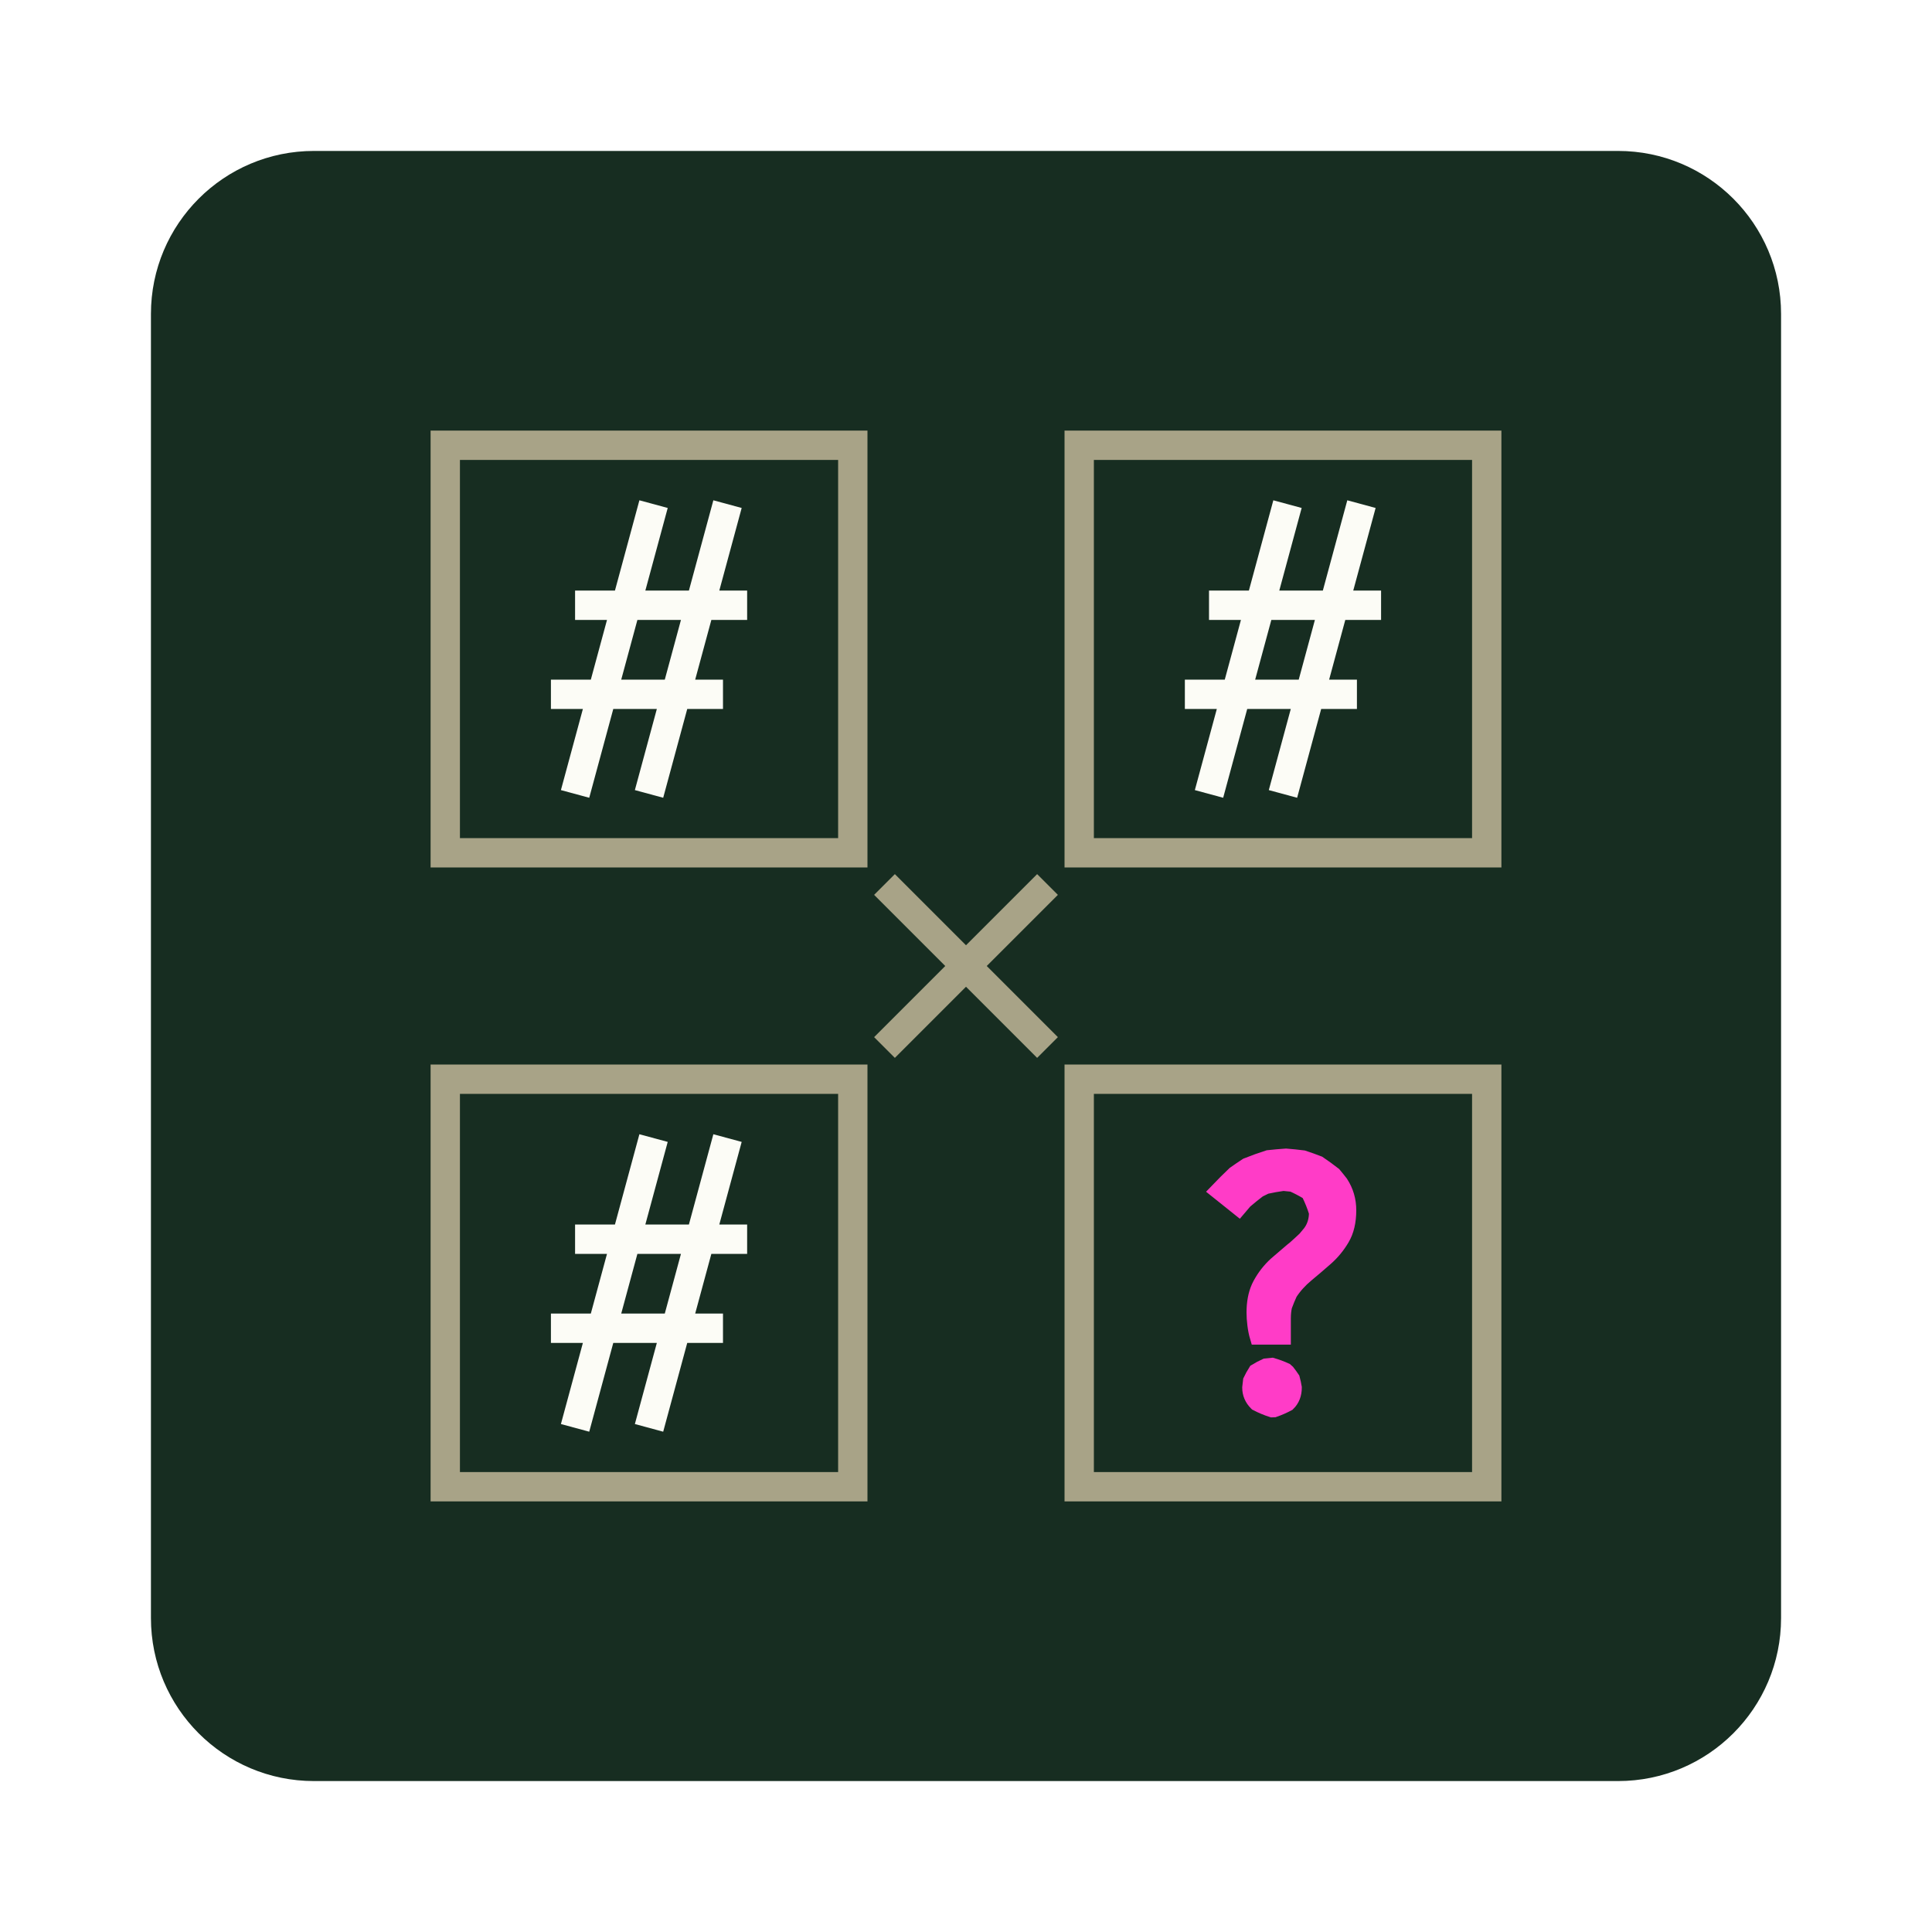
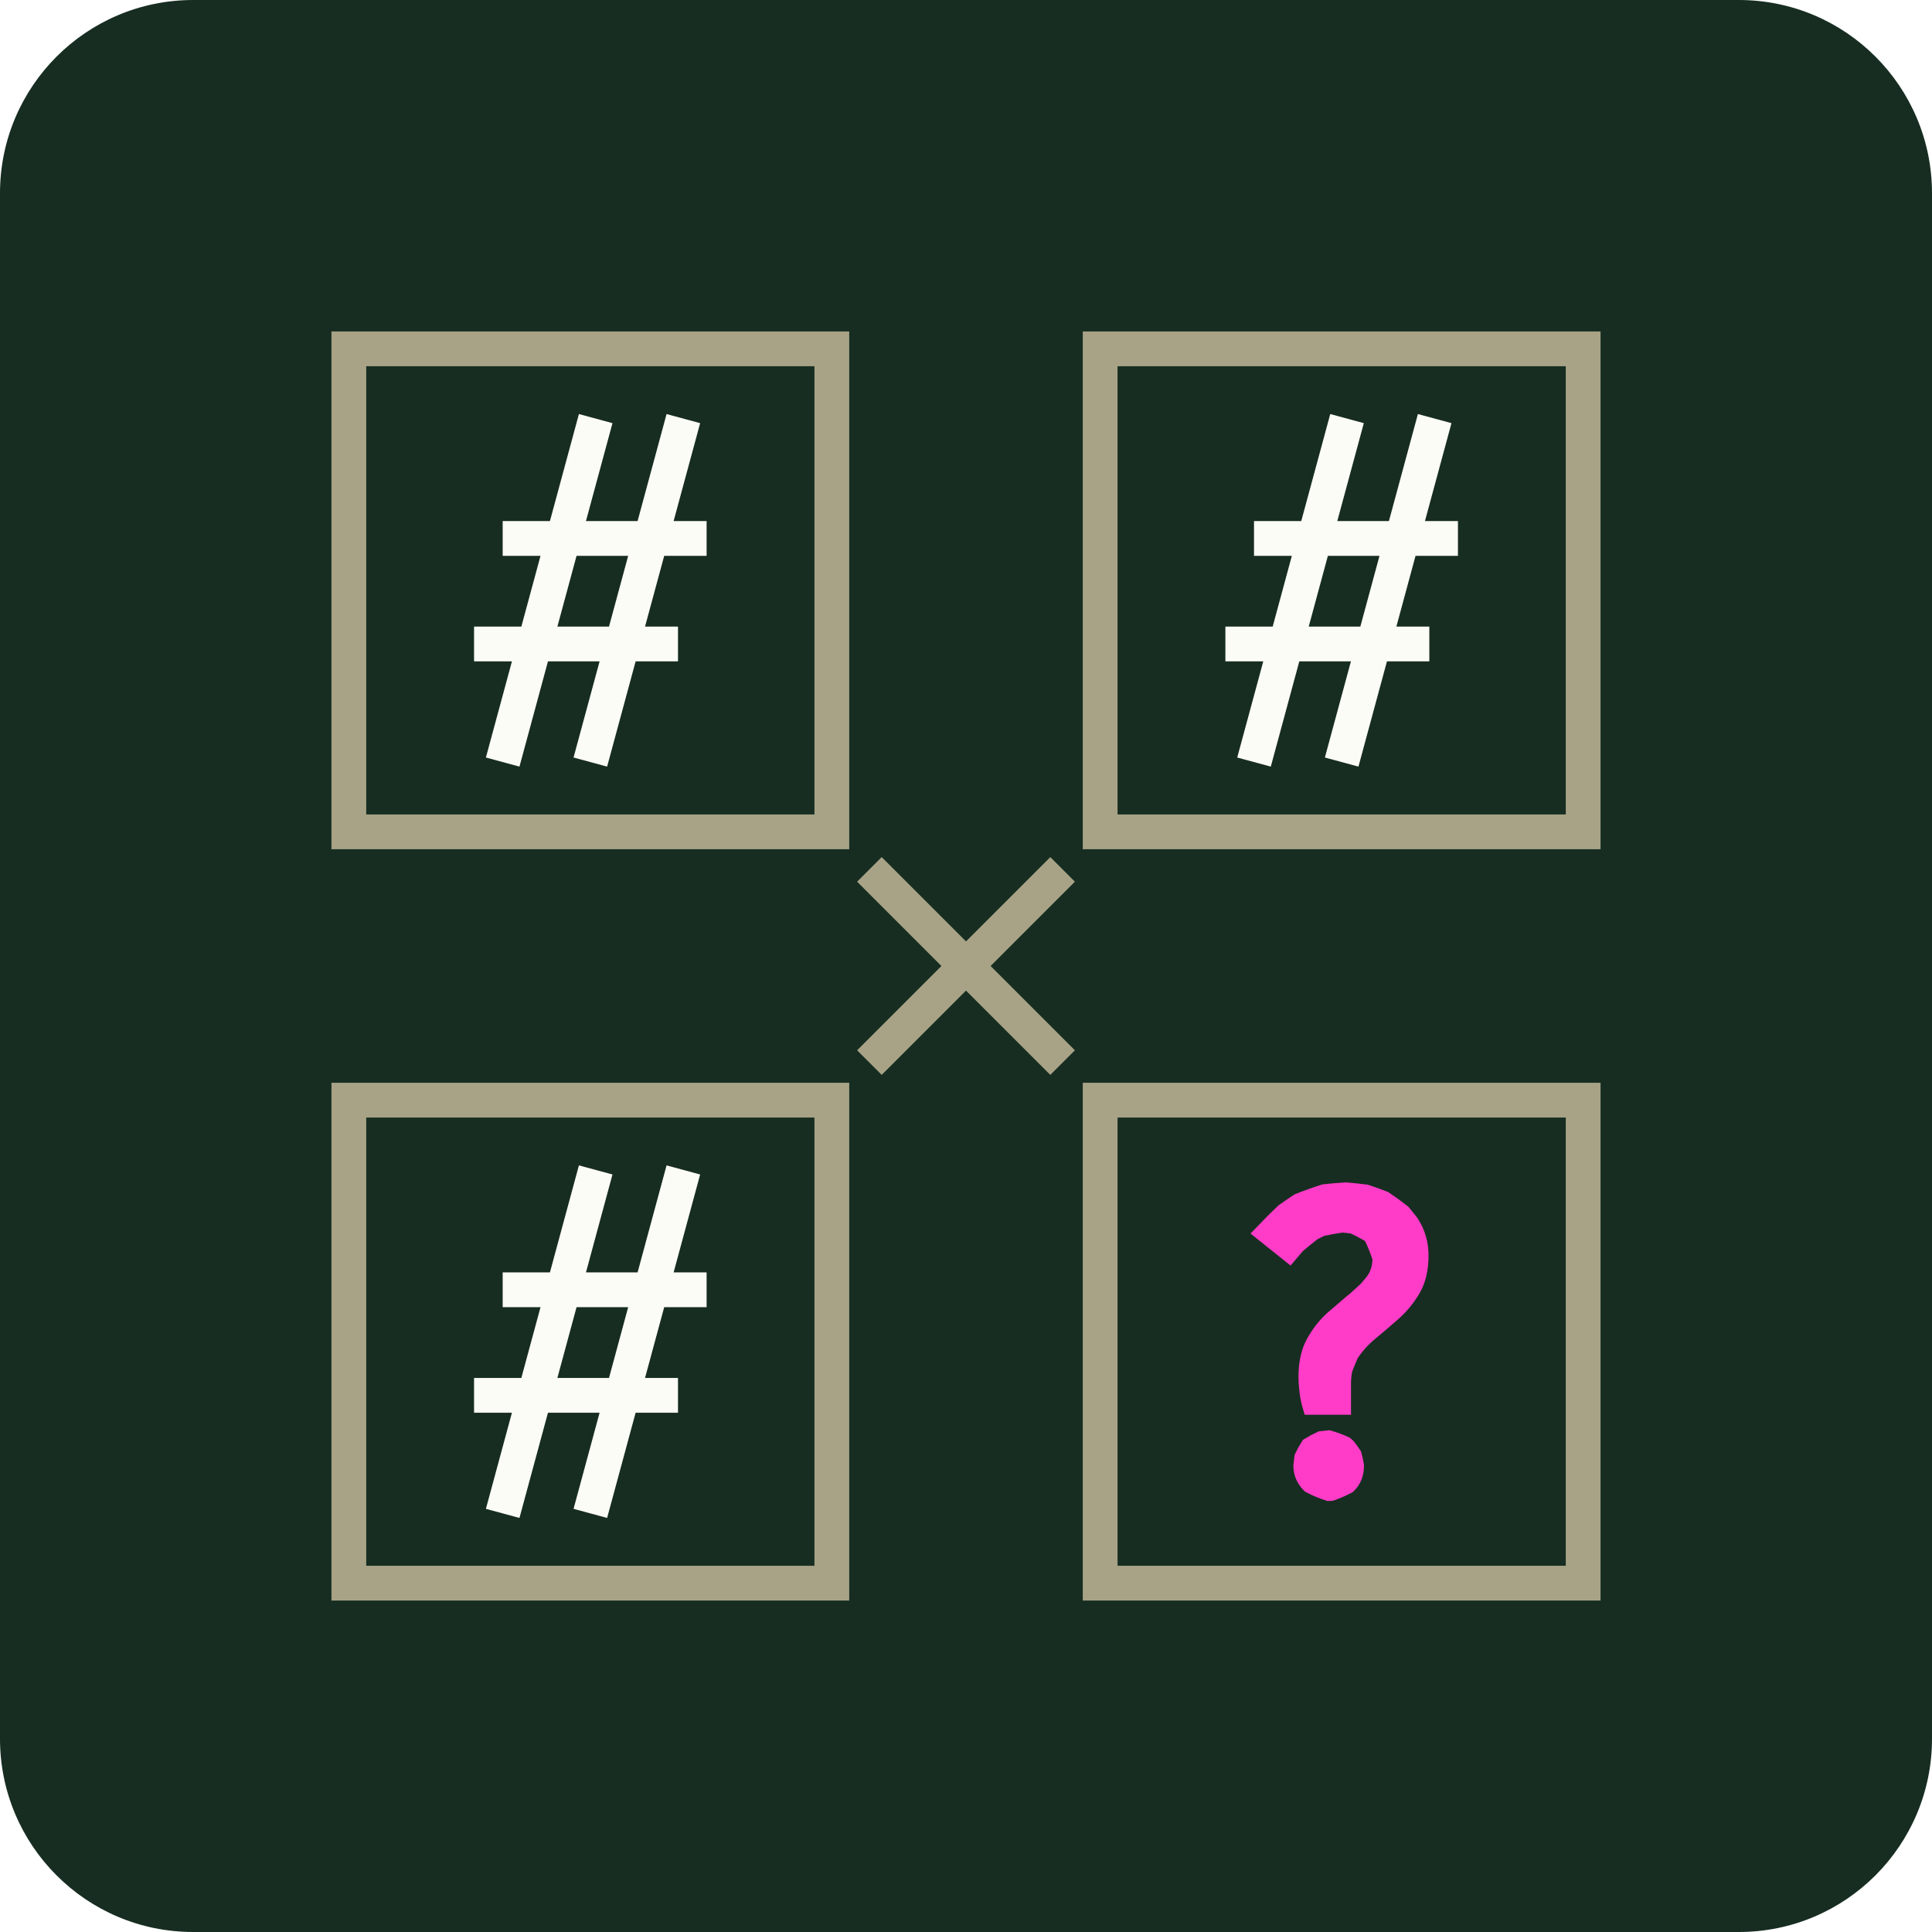
- <svg xmlns="http://www.w3.org/2000/svg" viewBox="-10 -10 128 128">
+ <svg xmlns="http://www.w3.org/2000/svg" viewBox="0 0 108 108">
  <path fill="#172D21" d="M 10.8 0 h 86.4 a 10.8 10.8 0 0 1 10.8 10.8 v 86.4 a 10.8 10.8 0 0 1 -10.8 10.8 h -86.4 a 10.8 10.8 0 0 1 -10.8 -10.8 v -86.4 a 10.8 10.8 0 0 1 10.8 -10.8 Z" fill-opacity="1" stroke-width="0.0" />
  <path stroke-width="1.944" d="M 19.5 19.5 h 27 v 27 h -27 v -27 Z" stroke="#A8A387" fill-opacity="0" />
  <path stroke-width="1.944" d="M 33.3 23.4 L 28.1 42.6 M 38.2 23.4 L 33 42.6 M 28.1 30.1 L 39.5 30.1 M 26.5 36 L 37.9 36" stroke="#FCFCF6" fill-opacity="0.0" />
  <path stroke-width="1.944" d="M 61.5 19.5 h 27 v 27 h -27 v -27 Z" stroke="#A8A387" fill-opacity="0" />
  <path stroke-width="1.944" d="M 75.3 23.4 L 70.1 42.6 M 80.2 23.4 L 75 42.6 M 70.1 30.1 L 81.5 30.1 M 68.5 36 L 79.9 36" stroke="#FCFCF6" fill-opacity="0.0" />
  <path stroke="#A8A387" fill="#A8A387" d="M 48.6 48.6 L 59.4 59.4 M 59.4 48.6 L 48.6 59.4" stroke-width="1.944" fill-opacity="1" />
  <path d="M 19.5 61.5 h 27 v 27 h -27 v -27 Z" fill-opacity="0" stroke-width="1.944" stroke="#A8A387" />
  <path stroke="#FCFCF6" d="M 33.3 65.4 L 28.1 84.6 M 38.2 65.4 L 33 84.6 M 28.1 72.1 L 39.5 72.1 M 26.5 78 L 37.9 78" stroke-width="1.944" fill-opacity="0.0" />
  <path d="M 61.5 61.5 h 27 v 27 h -27 v -27 Z" fill-opacity="0" stroke-width="1.944" stroke="#A8A387" />
  <path stroke-width="1.0" d="M 75.022 78.586 L 73.306 78.586 Q 73.196 78.212 73.141 77.772 Q 73.086 77.332 73.086 76.958 Q 73.086 75.988 73.398 75.29 A 12.998 12.998 0 0 1 73.504 75.077 Q 73.922 74.318 74.538 73.757 A 102.193 102.193 0 0 1 75.616 72.834 A 93.203 93.203 0 0 1 75.77 72.712 A 26.994 26.994 0 0 0 76.463 72.077 A 22.845 22.845 0 0 0 76.804 71.667 Q 77.222 71.106 77.222 70.336 A 8.241 8.241 0 0 0 76.717 69.075 A 11.006 11.006 0 0 0 76.628 68.983 A 9.012 9.012 0 0 0 75.627 68.46 A 13.221 13.221 0 0 0 75.022 68.4 A 14.436 14.436 0 0 0 73.865 68.608 A 13.602 13.602 0 0 0 73.394 68.84 A 20.638 20.638 0 0 0 72.478 69.58 A 25.722 25.722 0 0 0 72.074 70.05 L 70.644 68.906 A 34.396 34.396 0 0 1 71.79 67.764 A 29.133 29.133 0 0 1 72.602 67.212 A 20.688 20.688 0 0 1 74.027 66.7 A 28.67 28.67 0 0 1 75.198 66.596 A 24.161 24.161 0 0 1 76.339 66.713 A 18.912 18.912 0 0 1 77.365 67.08 A 18.017 18.017 0 0 1 78.374 67.813 A 16.193 16.193 0 0 1 78.828 68.378 Q 79.356 69.192 79.356 70.182 Q 79.356 71.304 78.916 72.052 Q 78.476 72.8 77.838 73.361 Q 77.2 73.922 76.551 74.461 Q 75.902 75 75.462 75.671 A 11.744 11.744 0 0 0 75.106 76.534 Q 75.022 76.911 75.022 77.354 L 75.022 78.586 Z M 73.254 82.978 A 6.418 6.418 0 0 0 74.274 83.404 A 8.605 8.605 0 0 0 74.411 83.399 A 6.461 6.461 0 0 0 75.33 82.997 Q 75.748 82.59 75.748 81.93 A 6.225 6.225 0 0 0 75.621 81.342 A 6.955 6.955 0 0 0 75.297 80.896 A 8.478 8.478 0 0 0 75.182 80.793 A 6.325 6.325 0 0 0 74.274 80.456 A 8.813 8.813 0 0 0 73.866 80.497 A 5.979 5.979 0 0 0 73.196 80.852 A 5.927 5.927 0 0 0 72.851 81.477 A 8.624 8.624 0 0 0 72.8 81.93 Q 72.8 82.524 73.24 82.964 A 8.317 8.317 0 0 0 73.254 82.978 Z" fill="#FF3CC7" stroke="#FF3CC7" fill-opacity="1" />
</svg>
